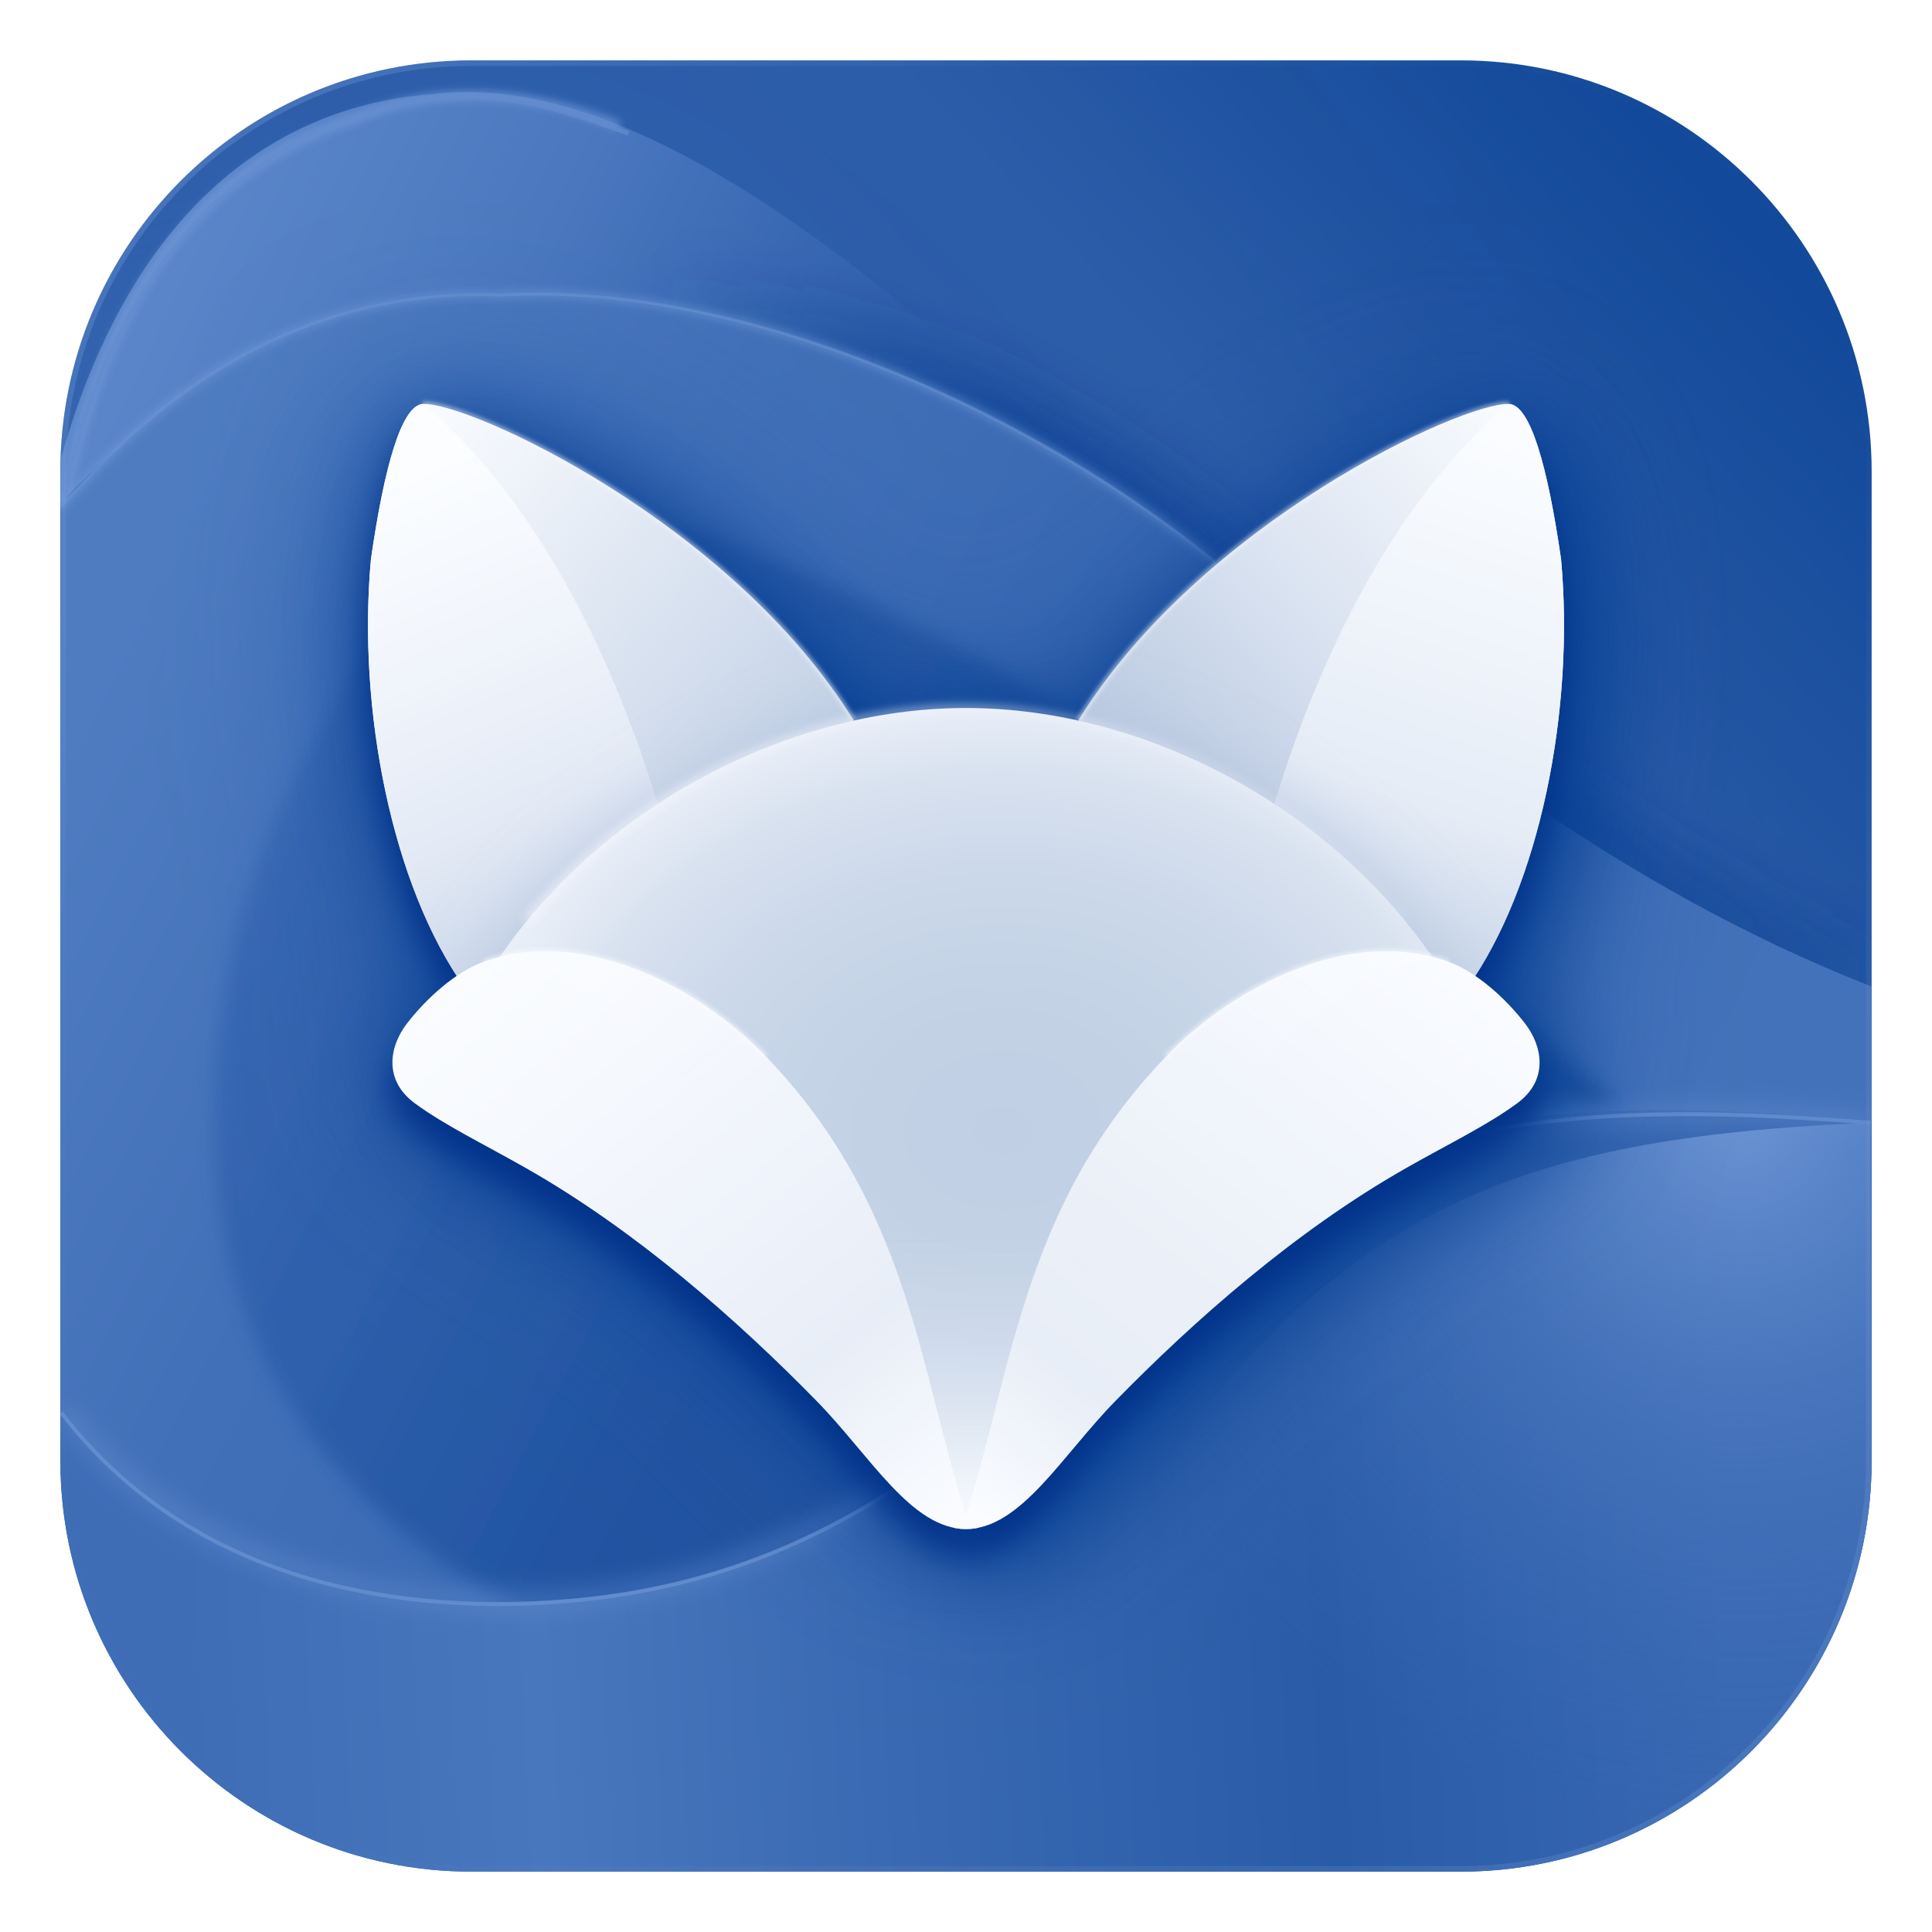
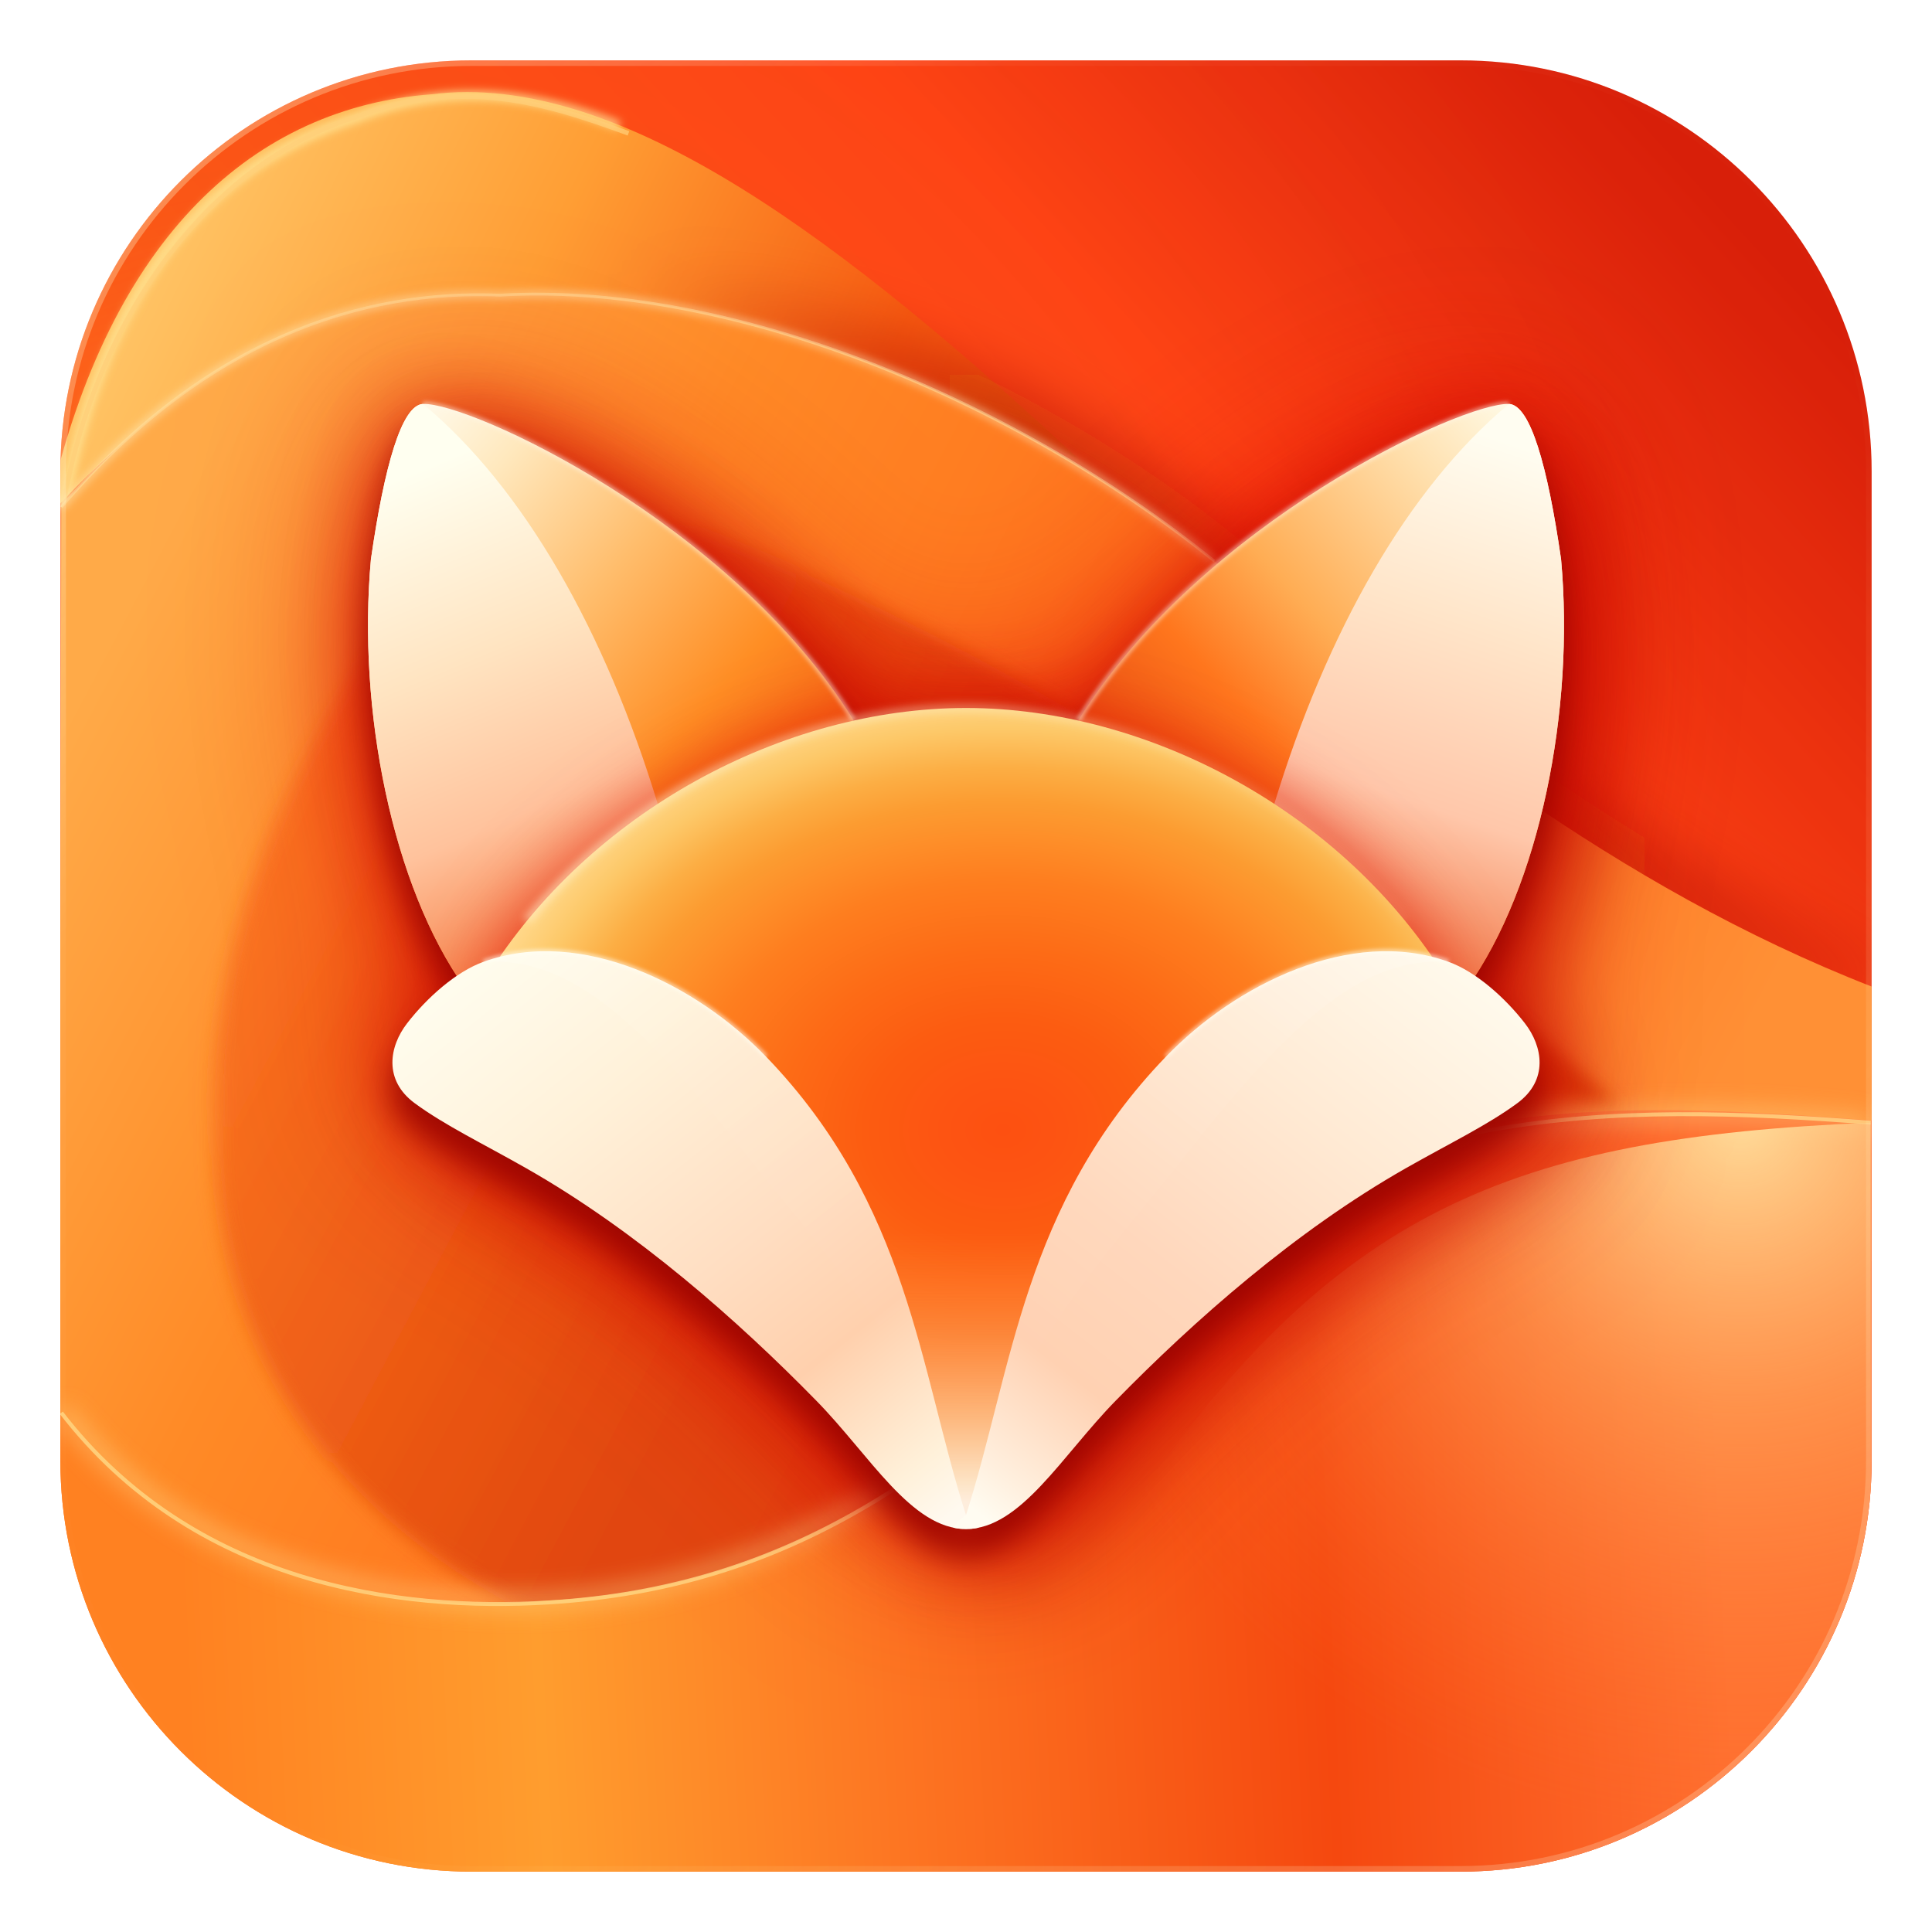
<svg xmlns="http://www.w3.org/2000/svg" xmlns:xlink="http://www.w3.org/1999/xlink" width="1024" height="1024" viewBox="0 0 1024 1024">
  <defs>
    <path id="badge" d="M 357.5 139.75 L 889.5 139.75 C 1011.5 139.75 1110.5 238.75 1110.5 360.75 L 1110.5 892.75 C 1110.5 1014.75 1011.5 1113.75 889.5 1113.75 L 357.5 1113.75 C 235.5 1113.75 136.5 1014.75 136.5 892.75 L 136.5 360.75 C 136.5 238.75 235.5 139.75 357.5 139.75 Z" />
    <clipPath id="badgeClip">
      <use xlink:href="#badge" />
    </clipPath>
    <linearGradient id="baseGrad" x1="248" y1="904" x2="1015" y2="199" gradientUnits="userSpaceOnUse">
-       <stop offset="0" stop-color="#3B6AB3" />
-       <stop offset=".40" stop-color="#2F5FAB" />
-       <stop offset=".73" stop-color="#2C5DA9" />
-       <stop offset="1" stop-color="#144A9B" />
+       <stop offset="0" stop-color="#FE7821" />
+       <stop offset=".40" stop-color="#FA5615" />
+       <stop offset=".73" stop-color="#FF4315" />
+       <stop offset="1" stop-color="#D91F0A" />
    </linearGradient>
    <radialGradient id="baseGlow" cx="280" cy="578" r="746" gradientUnits="userSpaceOnUse">
-       <stop offset="0" stop-color="#4A77BD" stop-opacity=".8" />
-       <stop offset=".5" stop-color="#3464AE" stop-opacity=".06" />
-       <stop offset="1" stop-color="#0E4698" stop-opacity=".10" />
+       <stop offset="0" stop-color="#FF9D39" stop-opacity=".8" />
+       <stop offset=".5" stop-color="#FF6120" stop-opacity=".06" />
+       <stop offset="1" stop-color="#CD2100" stop-opacity=".10" />
    </radialGradient>
    <linearGradient id="topSheet" x1="230" y1="160" x2="670" y2="376" gradientUnits="userSpaceOnUse">
-       <stop offset="0" stop-color="#5B86CA" />
-       <stop offset=".38" stop-color="#4A77BE" />
-       <stop offset=".77" stop-color="#2F5FAB" />
-       <stop offset="1" stop-color="#285AA7" />
+       <stop offset="0" stop-color="#FFC364" />
+       <stop offset=".38" stop-color="#FF9E34" />
+       <stop offset=".77" stop-color="#F75A10" />
+       <stop offset="1" stop-color="#F04C0E" />
    </linearGradient>
    <linearGradient id="midSheet" x1="252" y1="280" x2="1030" y2="690" gradientUnits="userSpaceOnUse">
-       <stop offset="0" stop-color="#4F7CC1" />
-       <stop offset=".27" stop-color="#4270B8" />
-       <stop offset=".64" stop-color="#3666B0" />
-       <stop offset="1" stop-color="#4472BA" />
+       <stop offset="0" stop-color="#FFAA48" />
+       <stop offset=".27" stop-color="#FF8A26" />
+       <stop offset=".64" stop-color="#FF6919" />
+       <stop offset="1" stop-color="#FF9035" />
    </linearGradient>
    <linearGradient id="midCenterGlow" x1="207" y1="525" x2="880" y2="880" gradientUnits="userSpaceOnUse">
-       <stop offset="0" stop-color="#3A69B3" />
-       <stop offset=".52" stop-color="#1A4E9E" />
-       <stop offset="1" stop-color="#194D9D" />
+       <stop offset="0" stop-color="#FF7520" />
+       <stop offset=".52" stop-color="#D93A08" />
+       <stop offset="1" stop-color="#D83703" />
    </linearGradient>
    <linearGradient id="lowerRibbon" x1="200" y1="950" x2="1030" y2="910" gradientUnits="userSpaceOnUse">
-       <stop offset="0" stop-color="#3E6DB6" />
-       <stop offset=".23" stop-color="#4977BD" />
-       <stop offset=".46" stop-color="#3969B2" />
-       <stop offset=".74" stop-color="#295BA7" />
-       <stop offset="1" stop-color="#3968B2" />
+       <stop offset="0" stop-color="#FF8121" />
+       <stop offset=".23" stop-color="#FF9D2E" />
+       <stop offset=".46" stop-color="#FD7522" />
+       <stop offset=".74" stop-color="#F5480F" />
+       <stop offset="1" stop-color="#FF7030" />
    </linearGradient>
    <radialGradient id="lowerGlow" cx="1040" cy="709" r="383" gradientUnits="userSpaceOnUse">
-       <stop offset="0" stop-color="#6C95D5" stop-opacity=".95" />
-       <stop offset=".4" stop-color="#5580C5" stop-opacity=".5" />
-       <stop offset="1" stop-color="#3968B2" stop-opacity="0" />
+       <stop offset="0" stop-color="#FFE19F" stop-opacity=".95" />
+       <stop offset=".4" stop-color="#FFB466" stop-opacity=".5" />
+       <stop offset="1" stop-color="#FF7026" stop-opacity="0" />
    </radialGradient>
    <linearGradient id="edgeLight" x1="160" y1="160" x2="1033" y2="1091" gradientUnits="userSpaceOnUse">
-       <stop offset="0" stop-color="#759DDC" stop-opacity=".68" />
-       <stop offset=".25" stop-color="#7BA3E0" stop-opacity=".07" />
-       <stop offset=".57" stop-color="#7099D8" stop-opacity="0" />
-       <stop offset="1" stop-color="#779FDD" stop-opacity=".44" />
+       <stop offset="0" stop-color="#FFF1B9" stop-opacity=".68" />
+       <stop offset=".25" stop-color="#FFFFFF" stop-opacity=".07" />
+       <stop offset=".57" stop-color="#FFEA9A" stop-opacity="0" />
+       <stop offset="1" stop-color="#FFF1D8" stop-opacity=".44" />
    </linearGradient>
    <linearGradient id="valleyGrad" x1="450" y1="0" x2="1111" y2="0" gradientUnits="userSpaceOnUse">
-       <stop offset="0" stop-color="#00368C" stop-opacity="0" />
-       <stop offset=".3" stop-color="#00368C" stop-opacity="0.6" />
-       <stop offset=".75" stop-color="#00368C" stop-opacity="0.6" />
-       <stop offset="1" stop-color="#00368C" stop-opacity="0.21" />
+       <stop offset="0" stop-color="#A80C00" stop-opacity="0" />
+       <stop offset=".3" stop-color="#A80C00" stop-opacity="0.6" />
+       <stop offset=".75" stop-color="#A80C00" stop-opacity="0.6" />
+       <stop offset="1" stop-color="#A80C00" stop-opacity="0.21" />
    </linearGradient>
    <filter id="valleyBlur" x="-20%" y="-50%" width="140%" height="200%">
      <feGaussianBlur stdDeviation="16" />
    </filter>
    <filter id="foxHalo" x="-30%" y="-30%" width="160%" height="160%" color-interpolation-filters="sRGB">
      <feGaussianBlur in="SourceAlpha" stdDeviation="50" />
      <feOffset dx="0" dy="0" result="s" />
-       <feFlood flood-color="#164B9C" flood-opacity="0.7" />
+       <feFlood flood-color="#E00800" flood-opacity="0.7" />
      <feComposite in2="s" operator="in" />
    </filter>
    <filter id="foxAmbient" x="-30%" y="-30%" width="160%" height="160%" color-interpolation-filters="sRGB">
      <feGaussianBlur in="SourceAlpha" stdDeviation="24" />
      <feOffset dx="0" dy="4" result="s" />
-       <feFlood flood-color="#0D4597" flood-opacity="0.75" />
+       <feFlood flood-color="#D00800" flood-opacity="0.75" />
      <feComposite in2="s" operator="in" />
    </filter>
    <filter id="foxCast" x="-30%" y="-30%" width="160%" height="160%" color-interpolation-filters="sRGB">
      <feGaussianBlur in="SourceAlpha" stdDeviation="26" />
      <feOffset dx="18" dy="22" result="s" />
-       <feFlood flood-color="#003C90" flood-opacity="0.75" />
+       <feFlood flood-color="#B80600" flood-opacity="0.75" />
      <feComposite in2="s" operator="in" />
    </filter>
    <filter id="foxContact" x="-30%" y="-30%" width="160%" height="160%" color-interpolation-filters="sRGB">
      <feGaussianBlur in="SourceAlpha" stdDeviation="8" />
      <feOffset dx="0" dy="14" result="s" />
-       <feFlood flood-color="#003088" flood-opacity="0.85" />
+       <feFlood flood-color="#980400" flood-opacity="0.85" />
      <feComposite in2="s" operator="in" />
    </filter>
    <filter id="recessBlur" x="-30%" y="-30%" width="160%" height="160%">
      <feGaussianBlur stdDeviation="5" />
    </filter>
    <filter id="softWave" x="-15%" y="-15%" width="130%" height="140%">
      <feGaussianBlur stdDeviation="6" />
    </filter>
    <linearGradient id="earBase" x1="307" y1="336" x2="539" y2="536" gradientUnits="userSpaceOnUse">
-       <stop offset="0" stop-color="#FAFCFF" />
-       <stop offset=".2" stop-color="#F1F5FB" />
-       <stop offset=".47" stop-color="#E0E8F3" />
-       <stop offset=".75" stop-color="#D0DBEC" />
-       <stop offset="1" stop-color="#C1D0E5" />
+       <stop offset="0" stop-color="#FFFDF2" />
+       <stop offset=".2" stop-color="#FFE8BD" />
+       <stop offset=".47" stop-color="#FFBD6C" />
+       <stop offset=".75" stop-color="#FF8E24" />
+       <stop offset="1" stop-color="#F45F12" />
    </linearGradient>
    <linearGradient id="earInner" x1="326" y1="360" x2="429" y2="606" gradientUnits="userSpaceOnUse">
-       <stop offset="0" stop-color="#FBFDFF" />
-       <stop offset=".39" stop-color="#F0F4FB" />
-       <stop offset=".72" stop-color="#E3EAF5" />
-       <stop offset="1" stop-color="#CCD8EA" />
+       <stop offset="0" stop-color="#FFFFF0" />
+       <stop offset=".39" stop-color="#FFE4C1" />
+       <stop offset=".72" stop-color="#FFC29C" />
+       <stop offset="1" stop-color="#F7854C" />
    </linearGradient>
    <linearGradient id="earBaseR" x1="921" y1="338" x2="711" y2="531" gradientUnits="userSpaceOnUse">
-       <stop offset="0" stop-color="#F8FBFF" />
-       <stop offset=".2" stop-color="#EDF2F9" />
-       <stop offset=".53" stop-color="#DAE3F1" />
-       <stop offset=".75" stop-color="#CAD6E9" />
-       <stop offset="1" stop-color="#BBCAE1" />
+       <stop offset="0" stop-color="#FFF9E3" />
+       <stop offset=".2" stop-color="#FFDFAC" />
+       <stop offset=".53" stop-color="#FFAD54" />
+       <stop offset=".75" stop-color="#FF761D" />
+       <stop offset="1" stop-color="#E84E12" />
    </linearGradient>
    <linearGradient id="earInnerR" x1="915" y1="346" x2="824" y2="616" gradientUnits="userSpaceOnUse">
-       <stop offset="0" stop-color="#FAFCFF" />
-       <stop offset=".35" stop-color="#F0F5FB" />
-       <stop offset=".7" stop-color="#E5ECF6" />
-       <stop offset="1" stop-color="#C8D5E8" />
+       <stop offset="0" stop-color="#FFFDF1" />
+       <stop offset=".35" stop-color="#FFE5C9" />
+       <stop offset=".7" stop-color="#FFC7AA" />
+       <stop offset="1" stop-color="#F27B4A" />
    </linearGradient>
    <radialGradient id="faceFront" cx="640" cy="715" r="260" gradientUnits="userSpaceOnUse" gradientTransform="translate(640 715) scale(1.25 1) translate(-640 -715)">
-       <stop offset="0" stop-color="#C1CFE5" />
-       <stop offset=".1" stop-color="#C2D0E5" />
-       <stop offset=".23" stop-color="#C3D1E5" />
-       <stop offset=".37" stop-color="#C6D4E7" />
-       <stop offset=".52" stop-color="#CBD8EA" />
-       <stop offset=".6" stop-color="#D0DBEC" />
-       <stop offset=".68" stop-color="#D4DEED" />
-       <stop offset=".75" stop-color="#D9E3F0" />
-       <stop offset=".83" stop-color="#E3EAF5" />
-       <stop offset=".9" stop-color="#E9EFF8" />
-       <stop offset="1" stop-color="#EDF2F9" />
+       <stop offset="0" stop-color="#FD5011" />
+       <stop offset=".1" stop-color="#FD5412" />
+       <stop offset=".23" stop-color="#FC5C11" />
+       <stop offset=".37" stop-color="#FD6B16" />
+       <stop offset=".52" stop-color="#FE7E1F" />
+       <stop offset=".6" stop-color="#FE8D28" />
+       <stop offset=".68" stop-color="#FC9C31" />
+       <stop offset=".75" stop-color="#FCAE44" />
+       <stop offset=".83" stop-color="#FDC868" />
+       <stop offset=".9" stop-color="#FFD788" />
+       <stop offset="1" stop-color="#FFE0A0" />
    </radialGradient>
    <linearGradient id="wedgeFade" x1="620" y1="770" x2="620" y2="915" gradientUnits="userSpaceOnUse">
-       <stop offset="0" stop-color="#CBD7E9" stop-opacity="0" />
-       <stop offset=".35" stop-color="#D0DBEC" stop-opacity=".6" />
-       <stop offset=".69" stop-color="#E0E8F3" stop-opacity=".92" />
-       <stop offset=".93" stop-color="#EFF4FB" />
-       <stop offset="1" stop-color="#F4F7FC" />
+       <stop offset="0" stop-color="#FF7A2E" stop-opacity="0" />
+       <stop offset=".35" stop-color="#FD8F48" stop-opacity=".6" />
+       <stop offset=".69" stop-color="#FDBC86" stop-opacity=".92" />
+       <stop offset=".93" stop-color="#FDE4C6" />
+       <stop offset="1" stop-color="#FEEDDC" />
    </linearGradient>
    <linearGradient id="cheek" x1="364" y1="622" x2="607" y2="926" gradientUnits="userSpaceOnUse">
-       <stop offset="0" stop-color="#FAFCFF" />
-       <stop offset=".25" stop-color="#F5F8FD" />
-       <stop offset=".53" stop-color="#EEF2FA" />
-       <stop offset=".72" stop-color="#E8EEF7" />
-       <stop offset=".92" stop-color="#F5F8FD" />
-       <stop offset="1" stop-color="#F9FBFF" />
+       <stop offset="0" stop-color="#FFFCED" />
+       <stop offset=".25" stop-color="#FFF1D9" />
+       <stop offset=".53" stop-color="#FFDEC2" />
+       <stop offset=".72" stop-color="#FFD0AD" />
+       <stop offset=".92" stop-color="#FFF1DA" />
+       <stop offset="1" stop-color="#FFF9EF" />
    </linearGradient>
    <linearGradient id="cheekR" x1="871" y1="620" x2="633" y2="926" gradientUnits="userSpaceOnUse">
-       <stop offset="0" stop-color="#F9FBFF" />
-       <stop offset=".28" stop-color="#F2F6FC" />
-       <stop offset=".57" stop-color="#EBF0F8" />
-       <stop offset=".77" stop-color="#E8EEF7" />
-       <stop offset=".94" stop-color="#F5F8FD" />
-       <stop offset="1" stop-color="#FAFCFF" />
+       <stop offset="0" stop-color="#FFF9EB" />
+       <stop offset=".28" stop-color="#FFEAD4" />
+       <stop offset=".57" stop-color="#FFD7BC" />
+       <stop offset=".77" stop-color="#FFD1B2" />
+       <stop offset=".94" stop-color="#FFF0DF" />
+       <stop offset="1" stop-color="#FFFCF1" />
    </linearGradient>
    <linearGradient id="cheekShine" x1="356" y1="600" x2="577" y2="883" gradientUnits="userSpaceOnUse">
-       <stop offset="0" stop-color="#FCFEFF" stop-opacity=".75" />
-       <stop offset=".33" stop-color="#FCFEFF" stop-opacity=".10" />
-       <stop offset="1" stop-color="#FCFEFF" stop-opacity="0" />
+       <stop offset="0" stop-color="#FFFFFF" stop-opacity=".75" />
+       <stop offset=".33" stop-color="#FFFFFF" stop-opacity=".10" />
+       <stop offset="1" stop-color="#FFFFFF" stop-opacity="0" />
    </linearGradient>
    <linearGradient id="cheekShineR" x1="883" y1="597" x2="658" y2="879" gradientUnits="userSpaceOnUse">
-       <stop offset="0" stop-color="#FCFEFF" stop-opacity=".74" />
-       <stop offset=".37" stop-color="#FCFEFF" stop-opacity=".14" />
-       <stop offset="1" stop-color="#FCFEFF" stop-opacity="0" />
+       <stop offset="0" stop-color="#FFFFFF" stop-opacity=".74" />
+       <stop offset=".37" stop-color="#FFFFFF" stop-opacity=".14" />
+       <stop offset="1" stop-color="#FFFFFF" stop-opacity="0" />
    </linearGradient>
    <linearGradient id="domeEdgeLight" x1="360" y1="0" x2="880" y2="0" gradientUnits="userSpaceOnUse">
-       <stop offset="0" stop-color="#F5F8FD" stop-opacity=".75" />
-       <stop offset=".5" stop-color="#F5F8FD" stop-opacity=".45" />
-       <stop offset="1" stop-color="#F5F8FD" stop-opacity=".08" />
+       <stop offset="0" stop-color="#FFF2C8" stop-opacity=".75" />
+       <stop offset=".5" stop-color="#FFF2C8" stop-opacity=".45" />
+       <stop offset="1" stop-color="#FFF2C8" stop-opacity=".08" />
    </linearGradient>
    <filter id="earOccl" x="-30%" y="-30%" width="160%" height="160%" color-interpolation-filters="sRGB">
      <feGaussianBlur in="SourceAlpha" stdDeviation="20" />
      <feOffset dx="0" dy="0" result="s" />
-       <feFlood flood-color="#B1C2DD" flood-opacity="0.8" />
+       <feFlood flood-color="#E01000" flood-opacity="0.8" />
      <feComposite in2="s" operator="in" />
    </filter>
    <filter id="sharpGlow" x="-20%" y="-30%" width="140%" height="160%">
      <feGaussianBlur stdDeviation="2.3" />
    </filter>
    <filter id="hairGlow" x="-20%" y="-30%" width="140%" height="160%">
      <feGaussianBlur stdDeviation="1.1" />
    </filter>
  </defs>
  <g transform="translate(32 32) scale(0.985626) translate(-136.5 -139.75)">
    <g id="background" clip-path="url(#badgeClip)">
      <use xlink:href="#badge" fill="url(#baseGrad)" />
      <use xlink:href="#badge" fill="url(#baseGlow)" />
      <path id="upper-fold" d="M 130 381 C 163 233 242 165 336 158 C 438 145 560 239 684 354 C 523 284 426 260 378 268 C 284 271 205 302 130 385 Z" fill="url(#topSheet)" />
-       <path d="M 138 380 C 159 268 211 198 295 171 C 341 152 389 156 437 175" fill="none" stroke="#7199D9" stroke-width="5" opacity=".75" filter="url(#sharpGlow)" />
-       <path d="M 138 380 C 154 282 214 196 296 170 C 352 149 396 162 442 179" fill="none" stroke="#628CCE" stroke-width="2.5" opacity=".72" />
+       <path d="M 138 380 C 159 268 211 198 295 171 C 341 152 389 156 437 175" fill="none" stroke="#FFEB9E" stroke-width="5" opacity=".75" filter="url(#sharpGlow)" />
+       <path d="M 138 380 C 154 282 214 196 296 170 C 352 149 396 162 442 179" fill="none" stroke="#FFCF79" stroke-width="2.5" opacity=".72" />
      <path id="ribbon-valley" d="M 137 380 C 215 289 299 263 373 266 C 494.9 258.8 647.4 320.5 757 409 C 862.7 494.4 972.1 583.8 1111 638" fill="none" stroke="url(#valleyGrad)" stroke-width="34" filter="url(#valleyBlur)" />
      <path id="mid-ribbon" d="M 137 380 C 215 289 299 263 373 266 C 494.9 258.8 647.4 320.5 757 409 C 862.7 494.4 972.1 583.8 1111 638 L 1111 786 C 969 711 868 715 768 793 C 630 902 505 1019 362 992 C 254 990 177 931 136 868 Z" fill="url(#midSheet)" />
-       <path d="M 137 380 C 215 289 299 263 373 266 C 494.9 258.8 647.4 320.5 757 409" fill="none" stroke="#779FDD" stroke-width="3.5" opacity=".55" filter="url(#sharpGlow)" />
-       <path d="M 137 380 C 215 289 299 263 373 266 C 494.9 258.8 647.4 320.5 757 409" fill="none" stroke="#6C96D6" stroke-width="1.5" opacity=".48" />
+       <path d="M 137 380 C 215 289 299 263 373 266 C 494.9 258.8 647.4 320.5 757 409" fill="none" stroke="#FFF4C8" stroke-width="3.5" opacity=".55" filter="url(#sharpGlow)" />
+       <path d="M 137 380 C 215 289 299 263 373 266 C 494.9 258.8 647.4 320.5 757 409" fill="none" stroke="#FFE2A1" stroke-width="1.5" opacity=".48" />
      <path id="recessed-crescent" d="M 360 380 C 276 483 214 591 220 716 C 218 831 282 915 370 965 C 458 1024 570 971 679 872 C 773 779 851 679 976 703 C 835 578 644 454 481 393 Z" fill="url(#midCenterGlow)" opacity="0.8" filter="url(#recessBlur)" />
      <path id="lower-ribbon" d="M 136 867 C 208 961 320 975 399 968 C 526 961 606 902 707 807 C 838 692 967 699 1113 710 L 1113 1120 L 135 1120 Z" fill="url(#lowerRibbon)" />
-       <path d="M 137 866 C 209 957 321 971 400 968 C 528 960 611 893 708 804 C 829 709 967 697 1110 712" fill="none" stroke="#6790D2" opacity=".48" stroke-width="9" filter="url(#softWave)" />
-       <path d="M 137 867 C 208 959 318 974 399 969 C 530 961 613 898 708 806 C 839 701 969 700 1110 711" fill="none" stroke="#6791D2" stroke-width="2.1" opacity=".77" />
+       <path d="M 137 866 C 209 957 321 971 400 968 C 528 960 611 893 708 804 C 829 709 967 697 1110 712" fill="none" stroke="#FFD88A" opacity=".48" stroke-width="9" filter="url(#softWave)" />
+       <path d="M 137 867 C 208 959 318 974 399 969 C 530 961 613 898 708 806 C 839 701 969 700 1110 711" fill="none" stroke="#FFDA87" stroke-width="2.1" opacity=".77" />
      <path id="lower-sheet-glow" d="M 451 1114 C 564 1094 649 1014 713 917 C 821 759 916 719 1110 711 L 1110 1114 Z" fill="url(#lowerGlow)" />
    </g>
    <use xlink:href="#badge" fill="none" stroke="url(#edgeLight)" stroke-width="6" opacity=".58" clip-path="url(#badgeClip)" />
    <g id="fox" transform="translate(3.5 0)">
      <g id="fox-shadow">
        <g filter="url(#foxHalo)">
          <use xlink:href="#ear-left" />
          <use xlink:href="#ear-right" />
          <use xlink:href="#forehead" />
          <use xlink:href="#cheek-left" />
          <use xlink:href="#cheek-right" />
        </g>
        <g filter="url(#foxAmbient)">
          <use xlink:href="#ear-left" />
          <use xlink:href="#ear-right" />
          <use xlink:href="#forehead" />
          <use xlink:href="#cheek-left" />
          <use xlink:href="#cheek-right" />
        </g>
        <g filter="url(#foxCast)">
          <use xlink:href="#ear-left" />
          <use xlink:href="#ear-right" />
          <use xlink:href="#forehead" />
          <use xlink:href="#cheek-left" />
          <use xlink:href="#cheek-right" />
        </g>
        <g filter="url(#foxContact)">
          <use xlink:href="#ear-left" />
          <use xlink:href="#ear-right" />
          <use xlink:href="#cheek-left" />
          <use xlink:href="#cheek-right" />
        </g>
      </g>
      <clipPath id="earsClip">
        <use xlink:href="#ear-left" />
        <use xlink:href="#ear-right" />
      </clipPath>
      <g id="ears">
        <path id="ear-left" d="M 328 324.5 C 353 323.5 493.8 388.3 559.5 494.5 C 526 560.5 425 635.5 350.5 638.5 C 311.5 583.8 292.6 489.2 300 408 C 307.2 358.1 316.5 325.1 328 324.5 Z" fill="url(#earBase)" />
        <path id="ear-left-inner" d="M 328 324.5 C 382 369.5 426 446.5 454.5 540.5 C 425 580 380 617 350.5 638.5 C 311.5 583.8 292.6 489.2 300 408 C 307.2 358.1 316.5 325.1 328 324.5 Z" fill="url(#earInner)" />
        <path id="ear-right" d="M 912 324.5 C 887 323.5 746.2 388.3 680.5 494.5 C 714 560.5 815 635.5 889.5 638.5 C 928.5 583.8 947.4 489.2 940 408 C 932.8 358.1 923.5 325.1 912 324.5 Z" fill="url(#earBaseR)" />
        <path id="ear-right-inner" d="M 912 324.5 C 858 369.5 814 446.5 785.5 540.5 C 815 580 860 617 889.5 638.5 C 928.5 583.8 947.4 489.2 940 408 C 932.8 358.1 923.5 325.1 912 324.5 Z" fill="url(#earInnerR)" />
        <g clip-path="url(#earsClip)">
          <use xlink:href="#forehead" filter="url(#earOccl)" />
        </g>
-         <path d="M 328 324.5 C 353 323.5 493.8 388.3 559.5 494.5" fill="none" stroke="#F8FBFF" stroke-width="2.5" opacity=".5" filter="url(#hairGlow)" />
-         <path d="M 912 324.5 C 887 323.5 746.2 388.3 680.5 494.5" fill="none" stroke="#F8FBFF" stroke-width="2.5" opacity=".5" filter="url(#hairGlow)" />
+         <path d="M 328 324.5 C 353 323.5 493.8 388.3 559.5 494.5" fill="none" stroke="#FFF8EA" stroke-width="2.5" opacity=".5" filter="url(#hairGlow)" />
+         <path d="M 912 324.5 C 887 323.5 746.2 388.3 680.5 494.5" fill="none" stroke="#FFF8EA" stroke-width="2.5" opacity=".5" filter="url(#hairGlow)" />
      </g>
      <g id="fox-head">
        <path id="forehead" d="M 362 633 C 417.3 543.8 521.9 488 620 488 C 718.1 488 822.7 543.8 878 633 C 882 651 861.6 709.9 847.6 719.9 C 786.5 754.8 730.1 804.6 687.6 847.9 C 657.2 879.4 630 928 620 928 C 610 928 582.8 879.4 552.4 847.9 C 509.9 804.6 453.5 754.8 392.4 719.9 C 378.4 709.9 358 651 362 633 Z" fill="url(#faceFront)" />
        <path d="M 362 633 C 417.3 543.8 521.9 488 620 488 C 718.1 488 822.7 543.8 878 633 C 882 651 861.6 709.9 847.6 719.9 C 786.5 754.8 730.1 804.6 687.6 847.9 C 657.2 879.4 630 928 620 928 C 610 928 582.8 879.4 552.4 847.9 C 509.9 804.6 453.5 754.8 392.4 719.9 C 378.4 709.9 358 651 362 633 Z" fill="url(#wedgeFade)" />
        <path d="M 383.9 602.4 C 442.3 531.2 533.7 488 620 488 C 706.3 488 797.7 531.2 856.1 602.4" fill="none" stroke="url(#domeEdgeLight)" stroke-width="4" filter="url(#sharpGlow)" />
      </g>
      <g id="cheeks">
        <path id="cheek-left" d="M 360.5 624.5 C 413.1 605.5 475.4 636.9 512.5 675.5 C 589.4 755.3 595 844.1 620 922 L 624 925 L 626.9 928.8 C 622.9 929.5 623 929.5 620 929.5 C 590.6 929.5 568.5 890.1 539.5 860.5 C 497.5 817.6 443.1 769.4 383.5 735.5 C 359.9 722.1 339.5 712.3 323.5 700.5 C 306.7 688.1 309.8 670 319.5 657.5 C 330.1 643.8 345.8 629.8 360.5 624.5 Z" fill="url(#cheek)" />
        <path d="M 360.5 624.5 C 413.1 605.5 475.4 636.9 512.5 675.5 C 589.4 755.3 595 844.1 620 922 C 600 846 556 795 507 735 C 441 650 404 622 360.5 624.5 Z" fill="url(#cheekShine)" opacity=".28" />
        <path id="cheek-right" d="M 879.5 624.5 C 826.9 605.5 764.6 636.9 727.5 675.5 C 650.6 755.3 645 844.1 620 922 L 616 925 L 613.1 928.8 C 617.1 929.5 617 929.5 620 929.5 C 649.4 929.5 671.5 890.1 700.5 860.5 C 742.5 817.6 796.9 769.4 856.5 735.5 C 880.1 722.1 900.5 712.3 916.5 700.5 C 933.3 688.1 930.2 670 920.5 657.5 C 909.9 643.8 894.2 629.8 879.5 624.5 Z" fill="url(#cheekR)" />
        <path d="M 879.5 624.5 C 826.9 605.5 764.6 636.9 727.5 675.5 C 650.6 755.3 645 844.1 620 922 C 640 846 684 795 733 735 C 799 650 836 622 879.5 624.5 Z" fill="url(#cheekShineR)" opacity=".26" />
-         <path d="M 360.5 624.5 C 413.1 605.5 475.4 636.9 512.5 675.5" fill="none" stroke="#FBFDFF" stroke-width="2" opacity=".65" filter="url(#hairGlow)" />
-         <path d="M 879.5 624.5 C 826.9 605.5 764.6 636.9 727.5 675.5" fill="none" stroke="#FBFDFF" stroke-width="2" opacity=".65" filter="url(#hairGlow)" />
+         <path d="M 360.5 624.5 C 413.1 605.5 475.4 636.9 512.5 675.5" fill="none" stroke="#FFFFF4" stroke-width="2" opacity=".65" filter="url(#hairGlow)" />
+         <path d="M 879.5 624.5 C 826.9 605.5 764.6 636.9 727.5 675.5" fill="none" stroke="#FFFFF4" stroke-width="2" opacity=".65" filter="url(#hairGlow)" />
      </g>
    </g>
  </g>
</svg>
